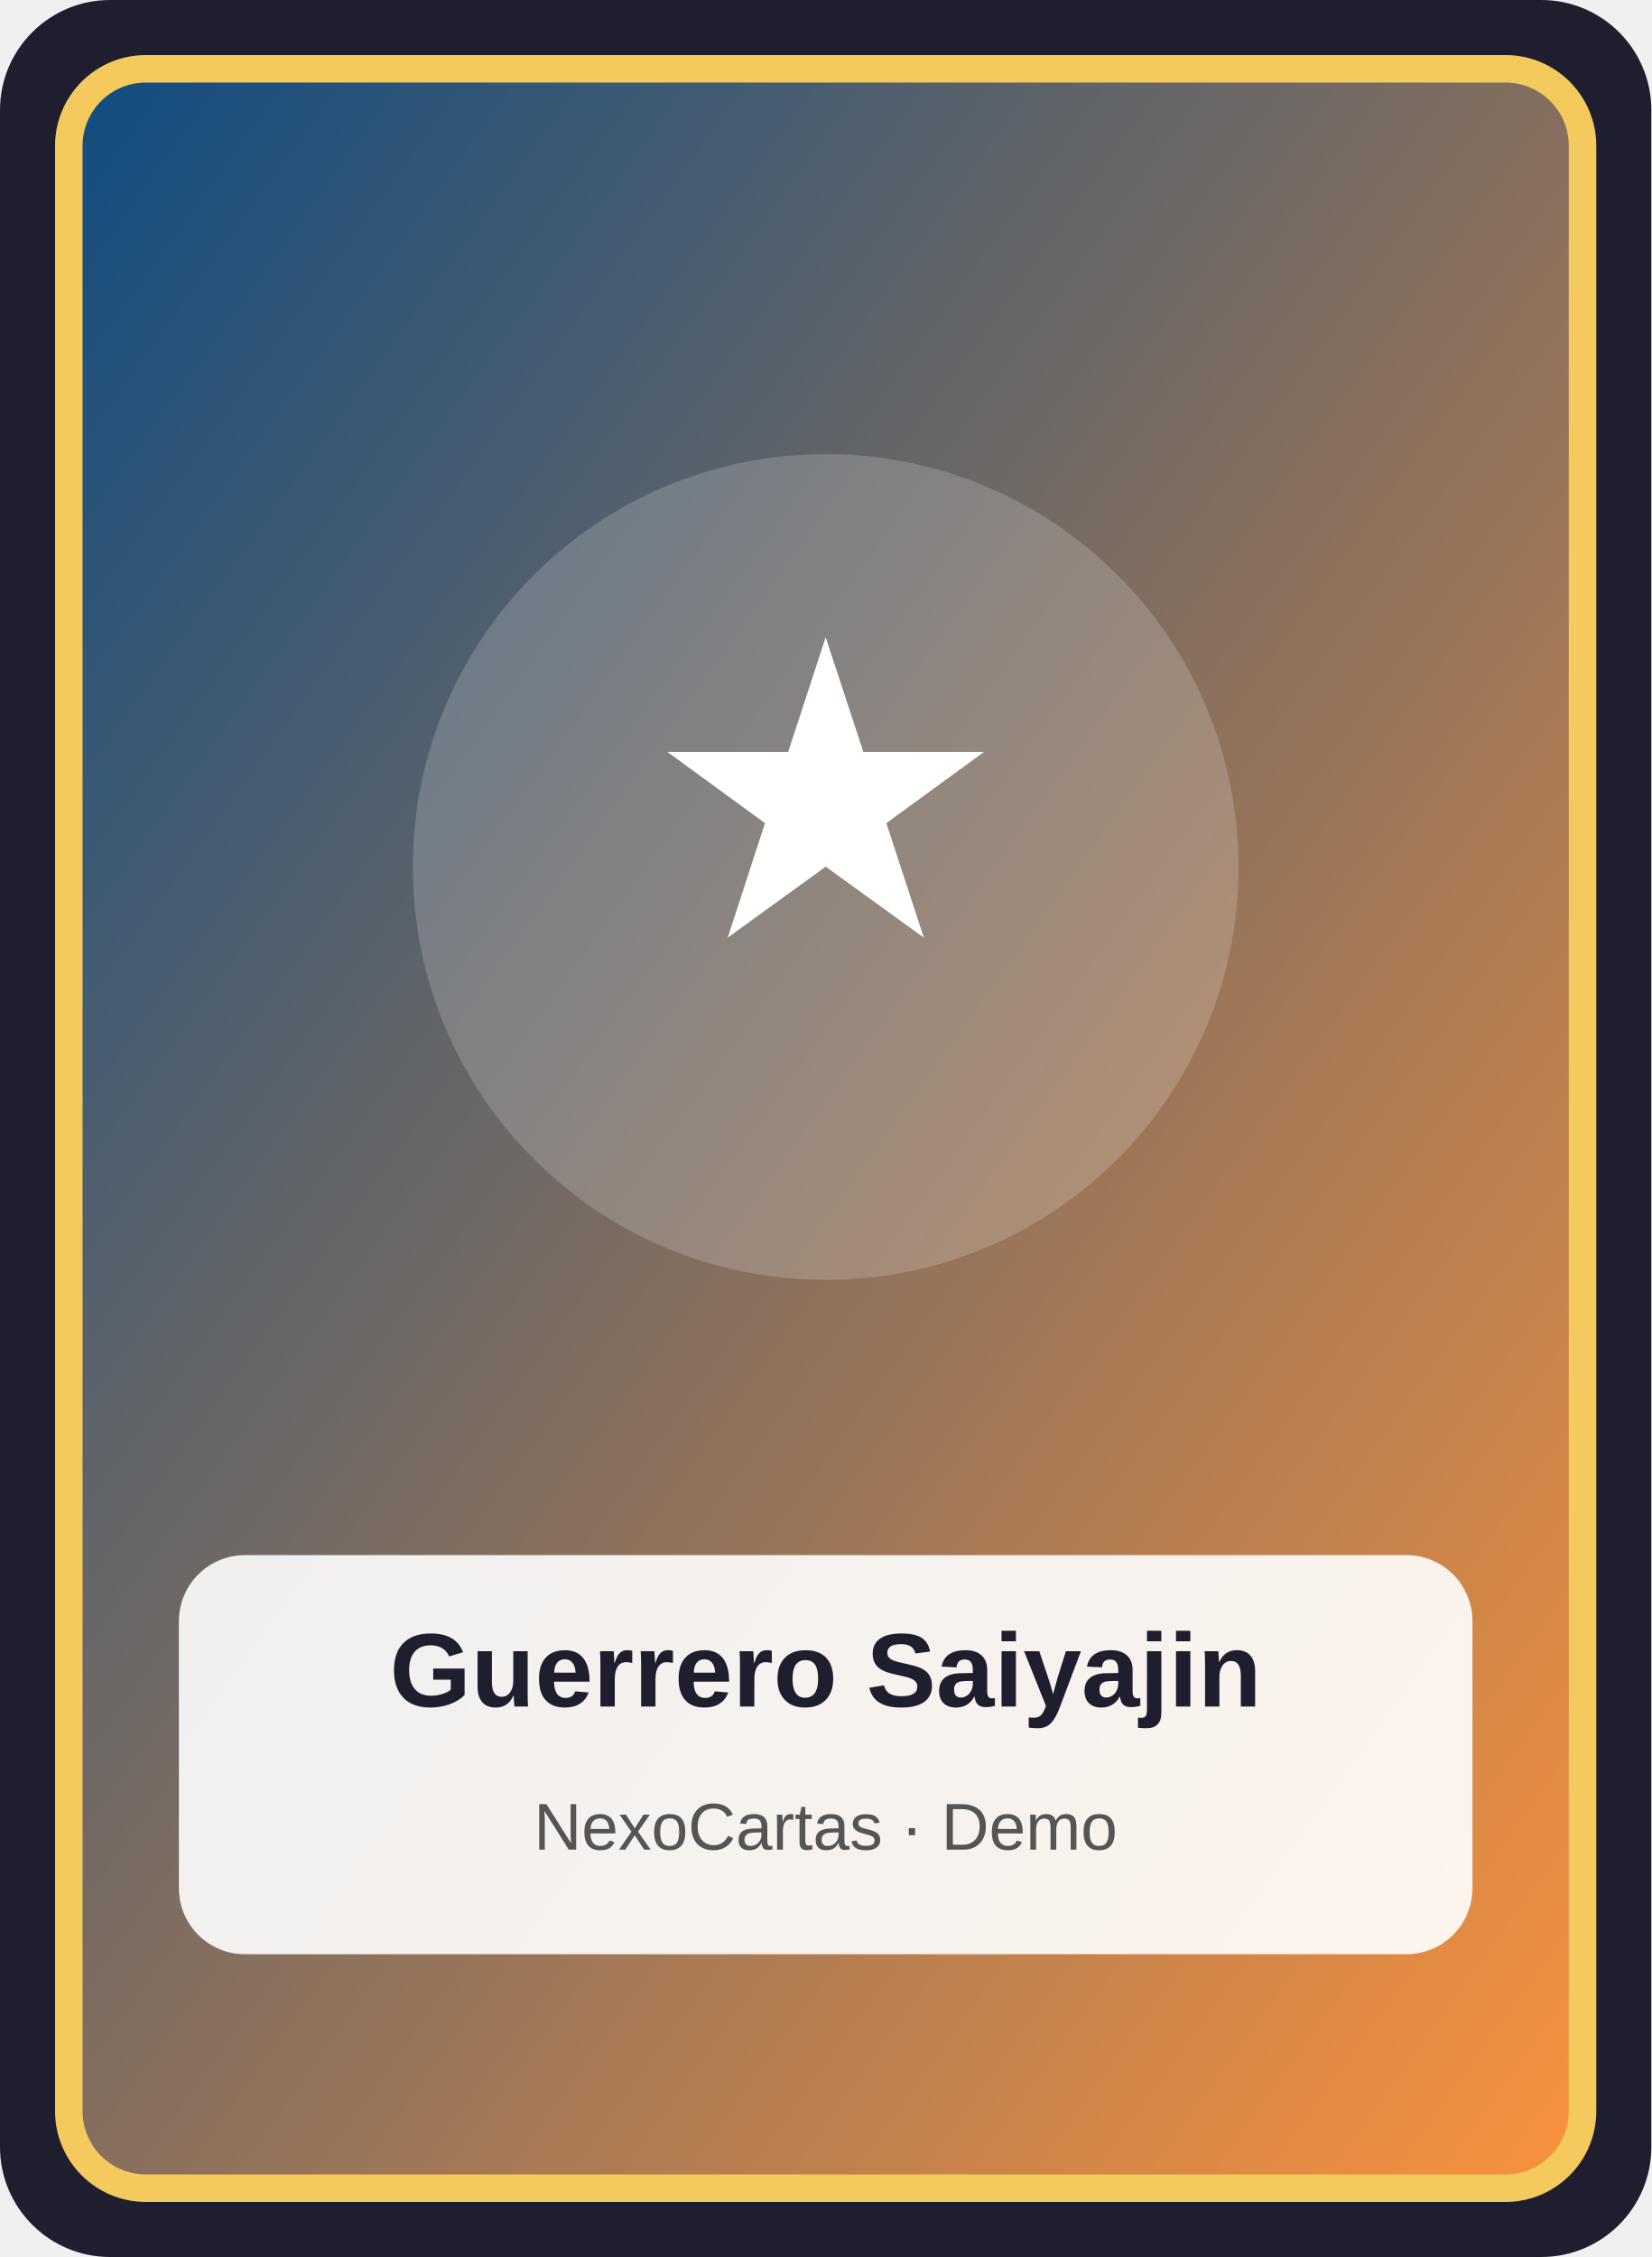
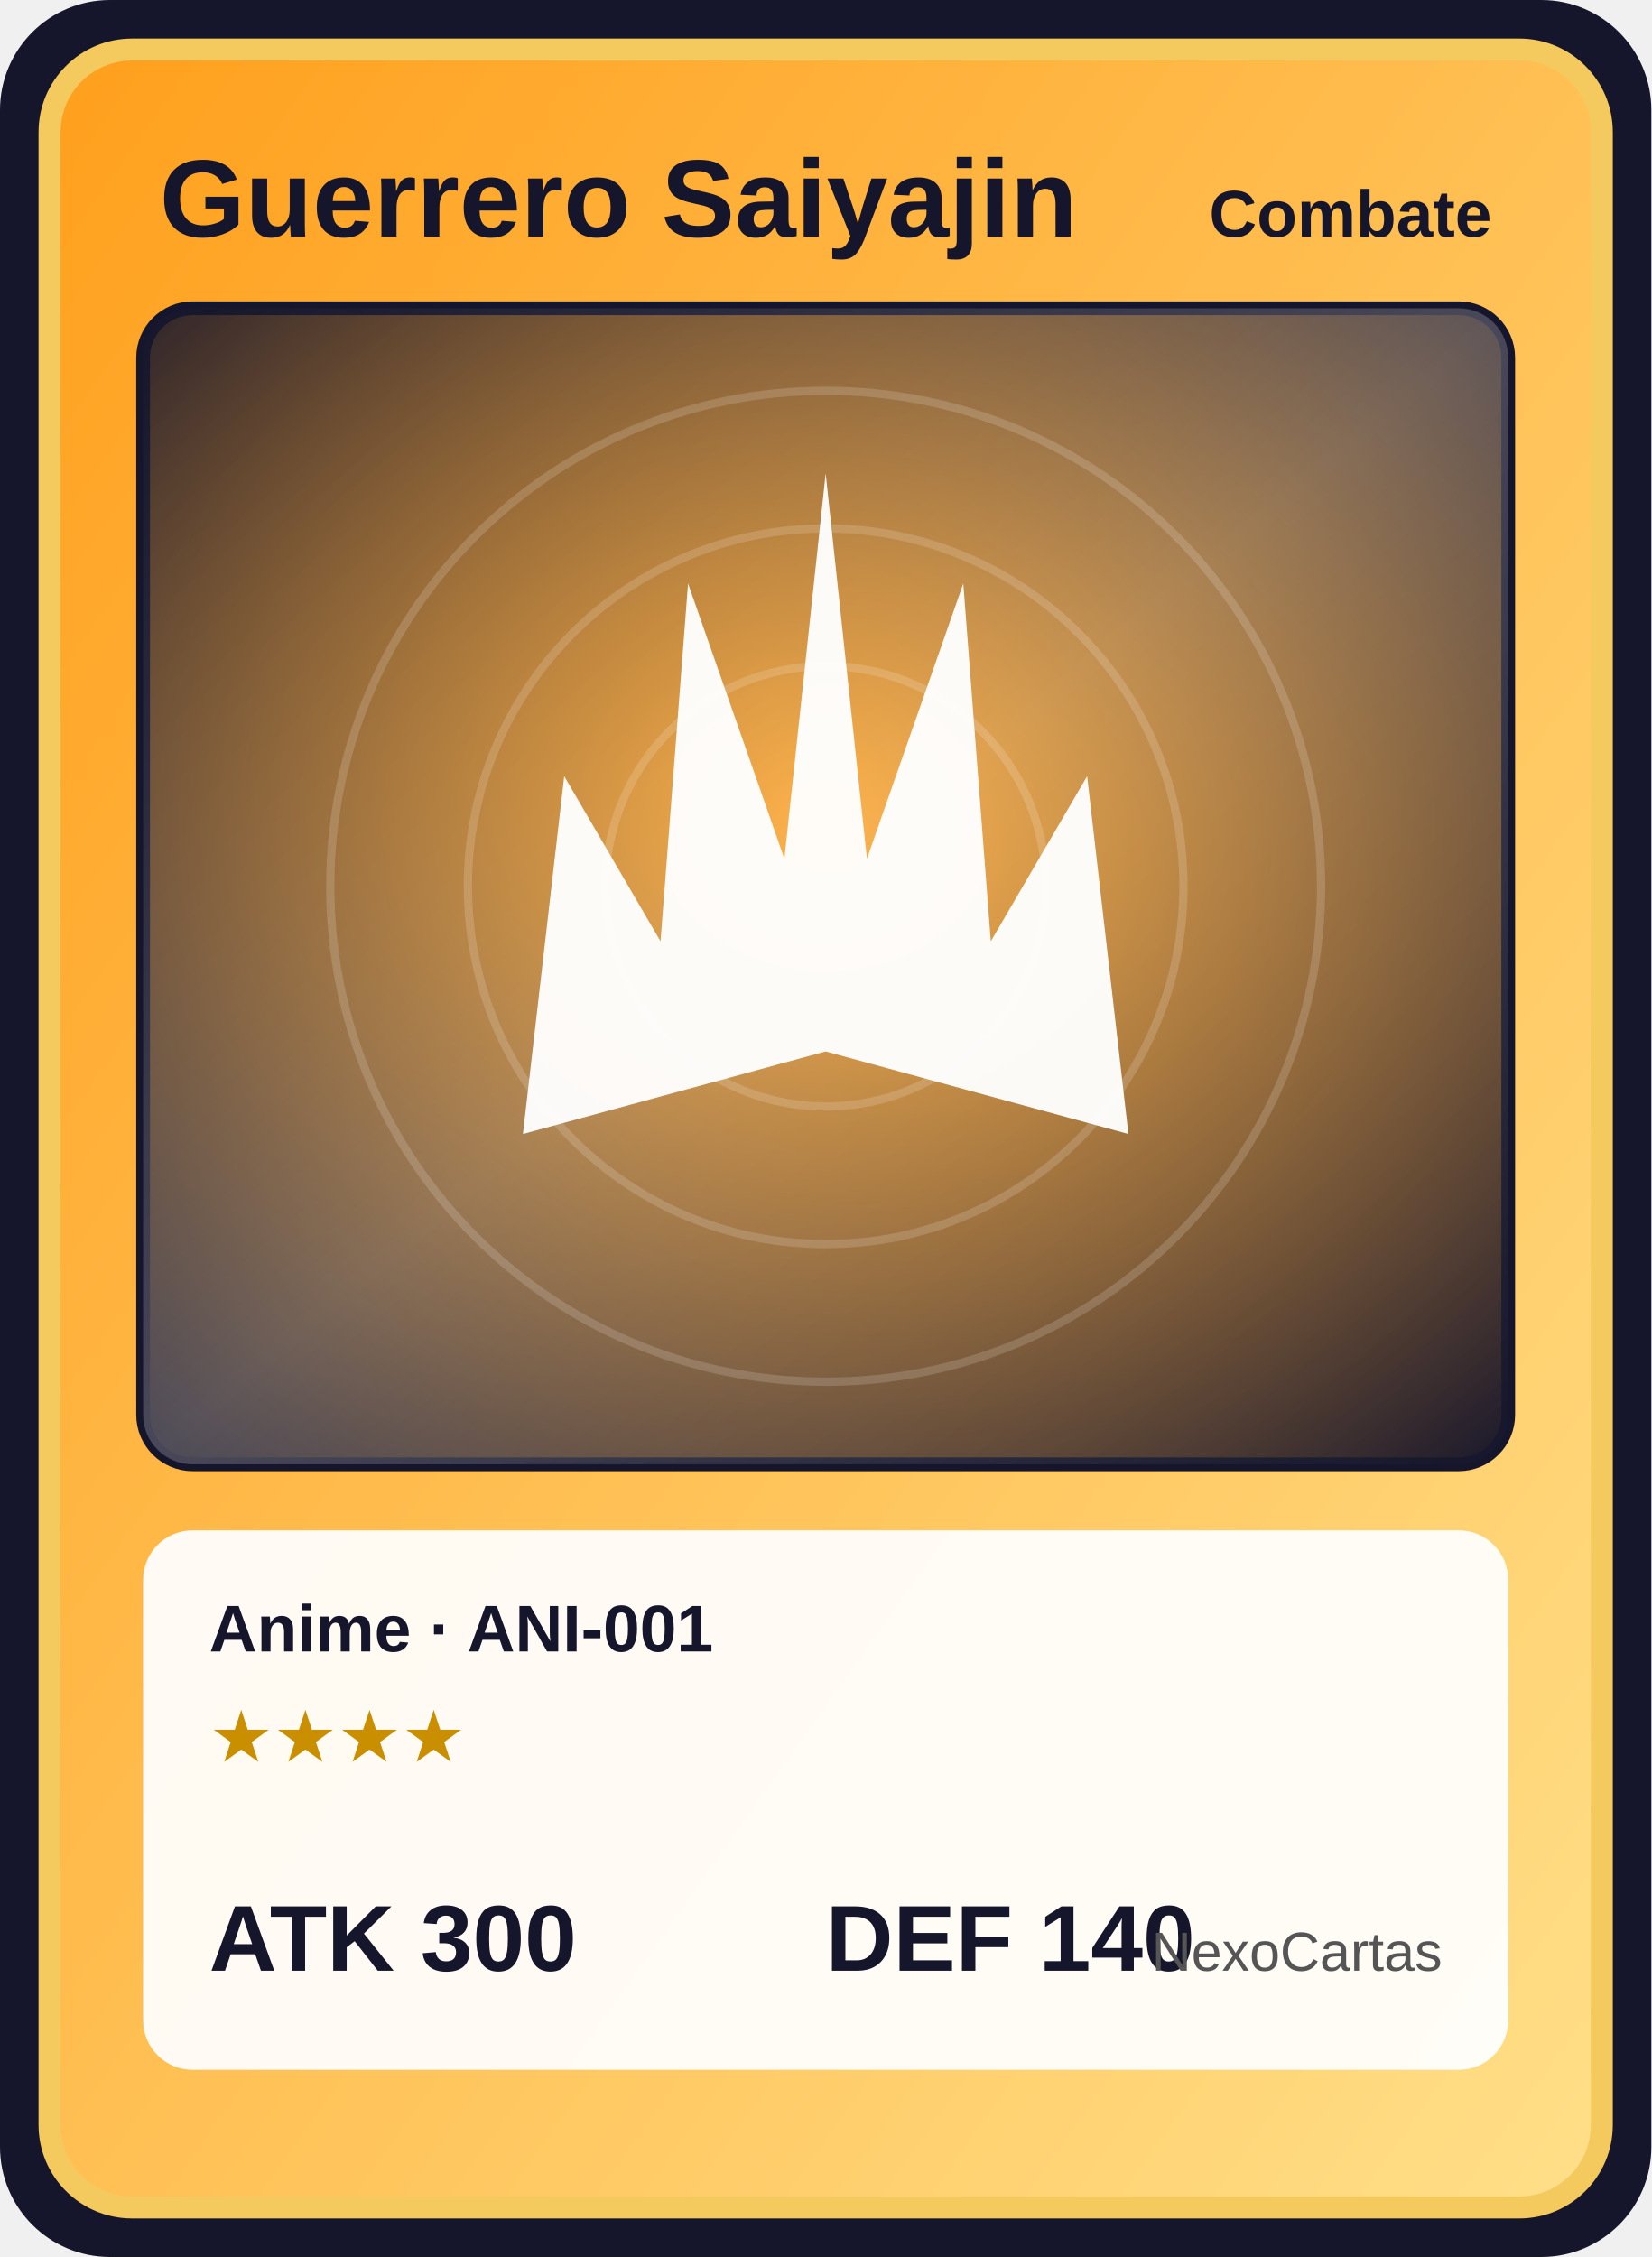
<svg xmlns="http://www.w3.org/2000/svg" width="600" height="820" viewBox="0 0 600 820" role="img" aria-label="Guerrero Saiyajin">
  <defs>
-     <linearGradient id="g" x1="0" x2="1" y1="0" y2="1">
-       <stop stop-color="#0f4c81" />
-       <stop offset="1" stop-color="#fb923c" />
+     <linearGradient id="marco" x1="0" y1="0" x2="1" y2="1">
+       <stop offset="0" stop-color="#ff9f1c" />
+       <stop offset="1" stop-color="#ffe08a" />
+     </linearGradient>
+     <radialGradient id="arte" cx=".5" cy=".45" r=".75">
+       <stop offset="0" stop-color="#ff9f1c" />
+       <stop offset="1" stop-color="#15152b" />
+     </radialGradient>
+     <linearGradient id="holo" x1="0" y1="0" x2="1" y2="1">
+       <stop offset="0" stop-color="#fff" stop-opacity="0" />
+       <stop offset=".5" stop-color="#fff" stop-opacity=".22" />
+       <stop offset="1" stop-color="#fff" stop-opacity="0" />
    </linearGradient>
  </defs>
-   <rect width="600" height="820" rx="40" fill="#1e1e2f" />
-   <rect x="25" y="25" width="550" height="770" rx="28" fill="url(#g)" stroke="#f4c95d" stroke-width="10" />
-   <circle cx="300" cy="315" r="150" fill="#ffffff" opacity="0.18" />
-   <text x="300" y="340" font-family="Arial" font-size="150" text-anchor="middle" fill="#ffffff">★</text>
-   <rect x="65" y="565" width="470" height="145" rx="24" fill="#ffffff" opacity="0.90" />
-   <text x="300" y="620" font-family="Arial" font-weight="700" font-size="38" text-anchor="middle" fill="#1e1e2f">Guerrero Saiyajin</text>
-   <text x="300" y="672" font-family="Arial" font-size="24" text-anchor="middle" fill="#555">NexoCartas · Demo</text>
+   <rect width="600" height="820" rx="40" fill="#15152b" />
+   <rect x="18" y="18" width="564" height="784" rx="30" fill="url(#marco)" stroke="#f4c95d" stroke-width="8" />
+   <text x="58" y="86" font-family="Arial" font-weight="800" font-size="40" fill="#15152b">Guerrero Saiyajin</text>
+   <text x="542" y="86" font-family="Arial" font-weight="700" font-size="24" text-anchor="end" fill="#15152b">Combate</text>
+   <rect x="52" y="112" width="496" height="420" rx="18" fill="url(#arte)" stroke="#15152b" stroke-width="5" />
+   <g fill="none" stroke="#fff" opacity=".16" stroke-width="3">
+     <circle cx="300" cy="322" r="80" />
+     <circle cx="300" cy="322" r="130" />
+     <circle cx="300" cy="322" r="180" />
+   </g>
+   <g transform="translate(300 322)" fill="#fff" opacity=".96">
+     <polygon points="-110,90 -95,-40 -60,20 -50,-110 -15,-10 0,-150 15,-10 50,-110 60,20 95,-40 110,90 0,60" />
+   </g>
+   <rect x="52" y="112" width="496" height="420" rx="18" fill="url(#holo)" />
+   <rect x="52" y="556" width="496" height="196" rx="18" fill="#fff" opacity=".93" />
+   <text x="76" y="600" font-family="Arial" font-weight="700" font-size="24" fill="#15152b">Anime · ANI-001</text>
+   <text x="76" y="640" font-family="Arial" font-size="26" fill="#c98f00">★★★★</text>
+   <text x="76" y="716" font-family="Arial" font-weight="800" font-size="34" fill="#15152b">ATK 300</text>
+   <text x="300" y="716" font-family="Arial" font-weight="800" font-size="34" fill="#15152b">DEF 140</text>
+   <text x="524" y="716" font-family="Arial" font-size="20" text-anchor="end" fill="#555">NexoCartas</text>
</svg>
